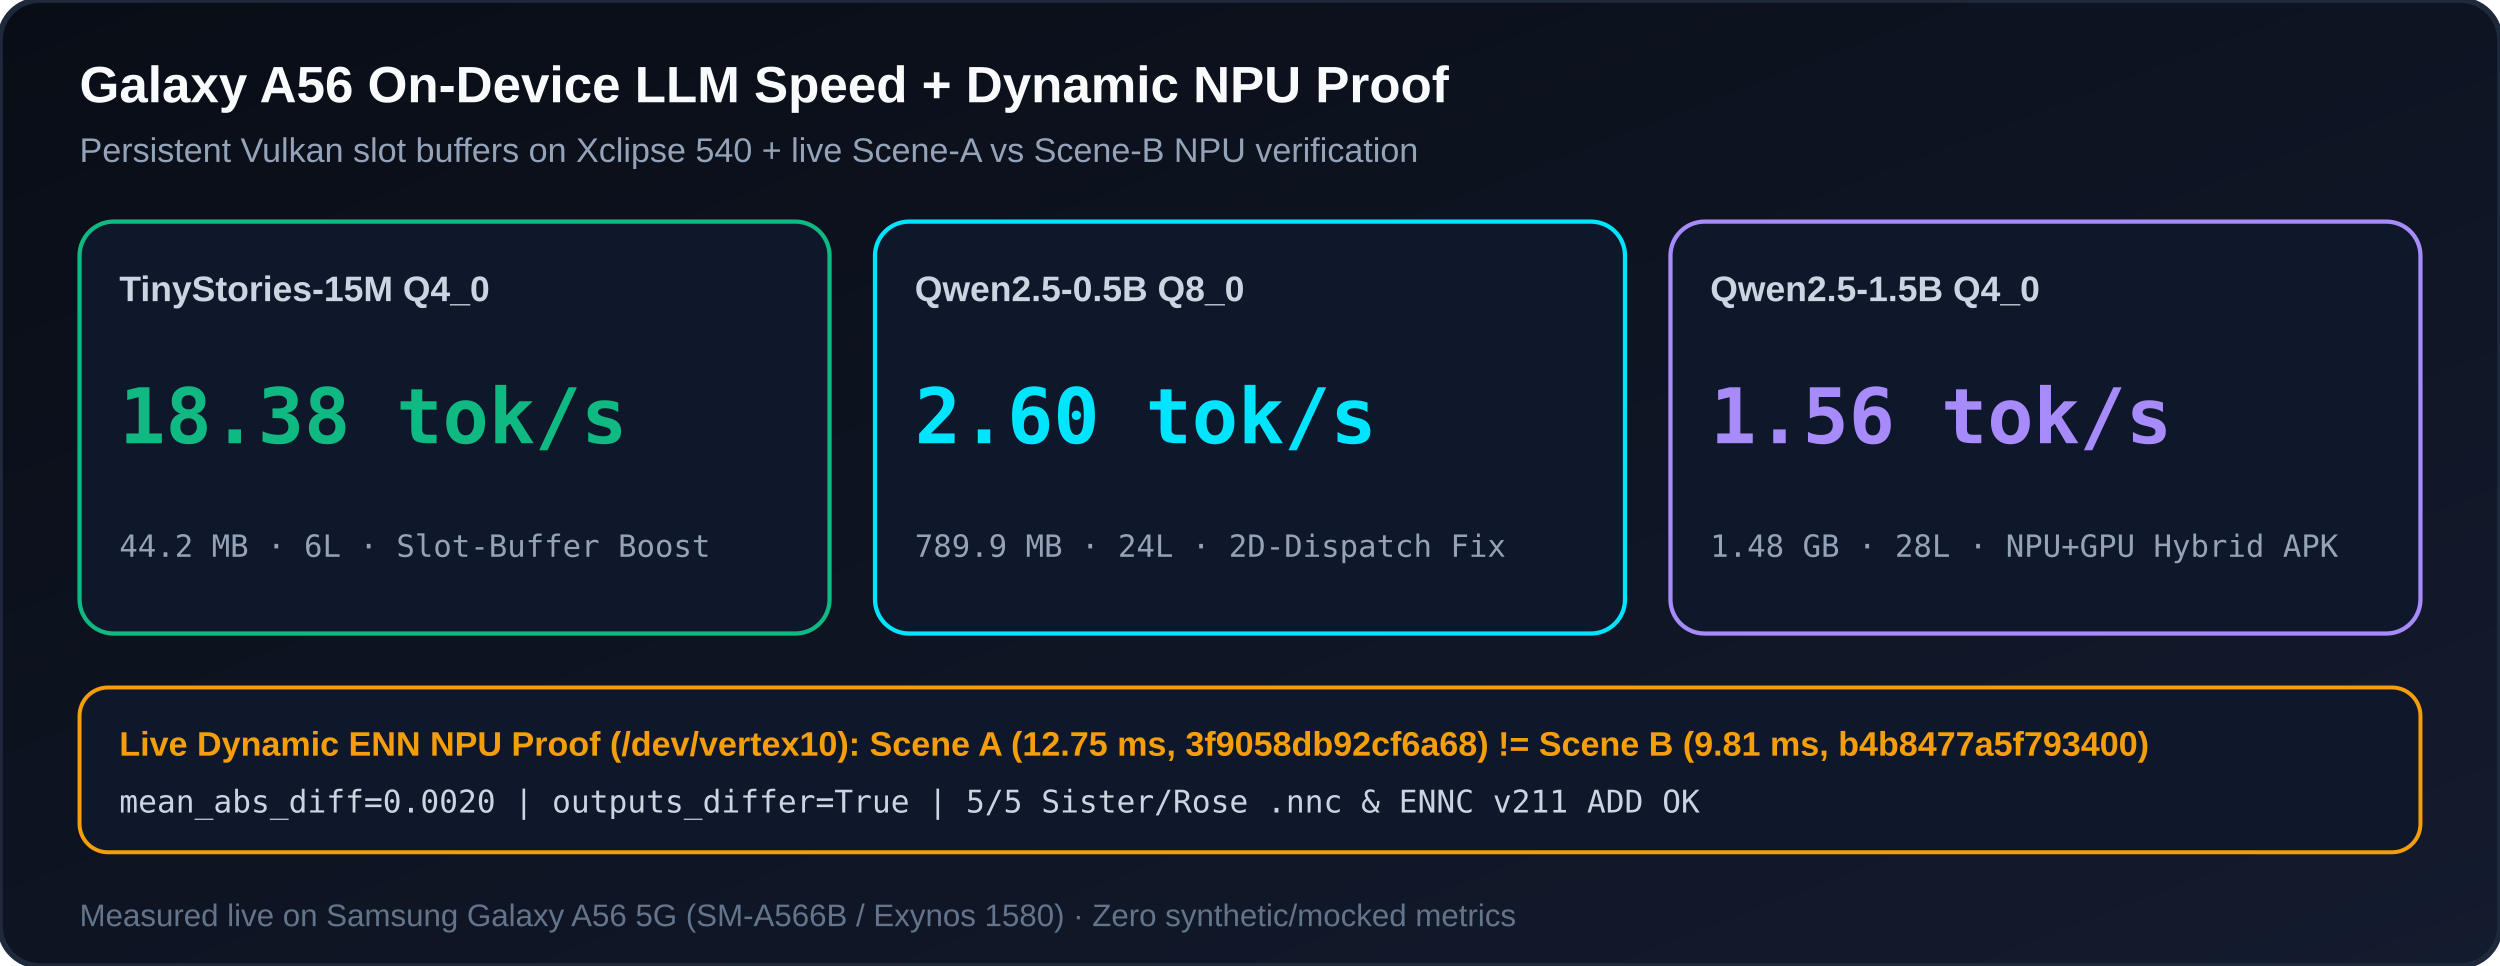
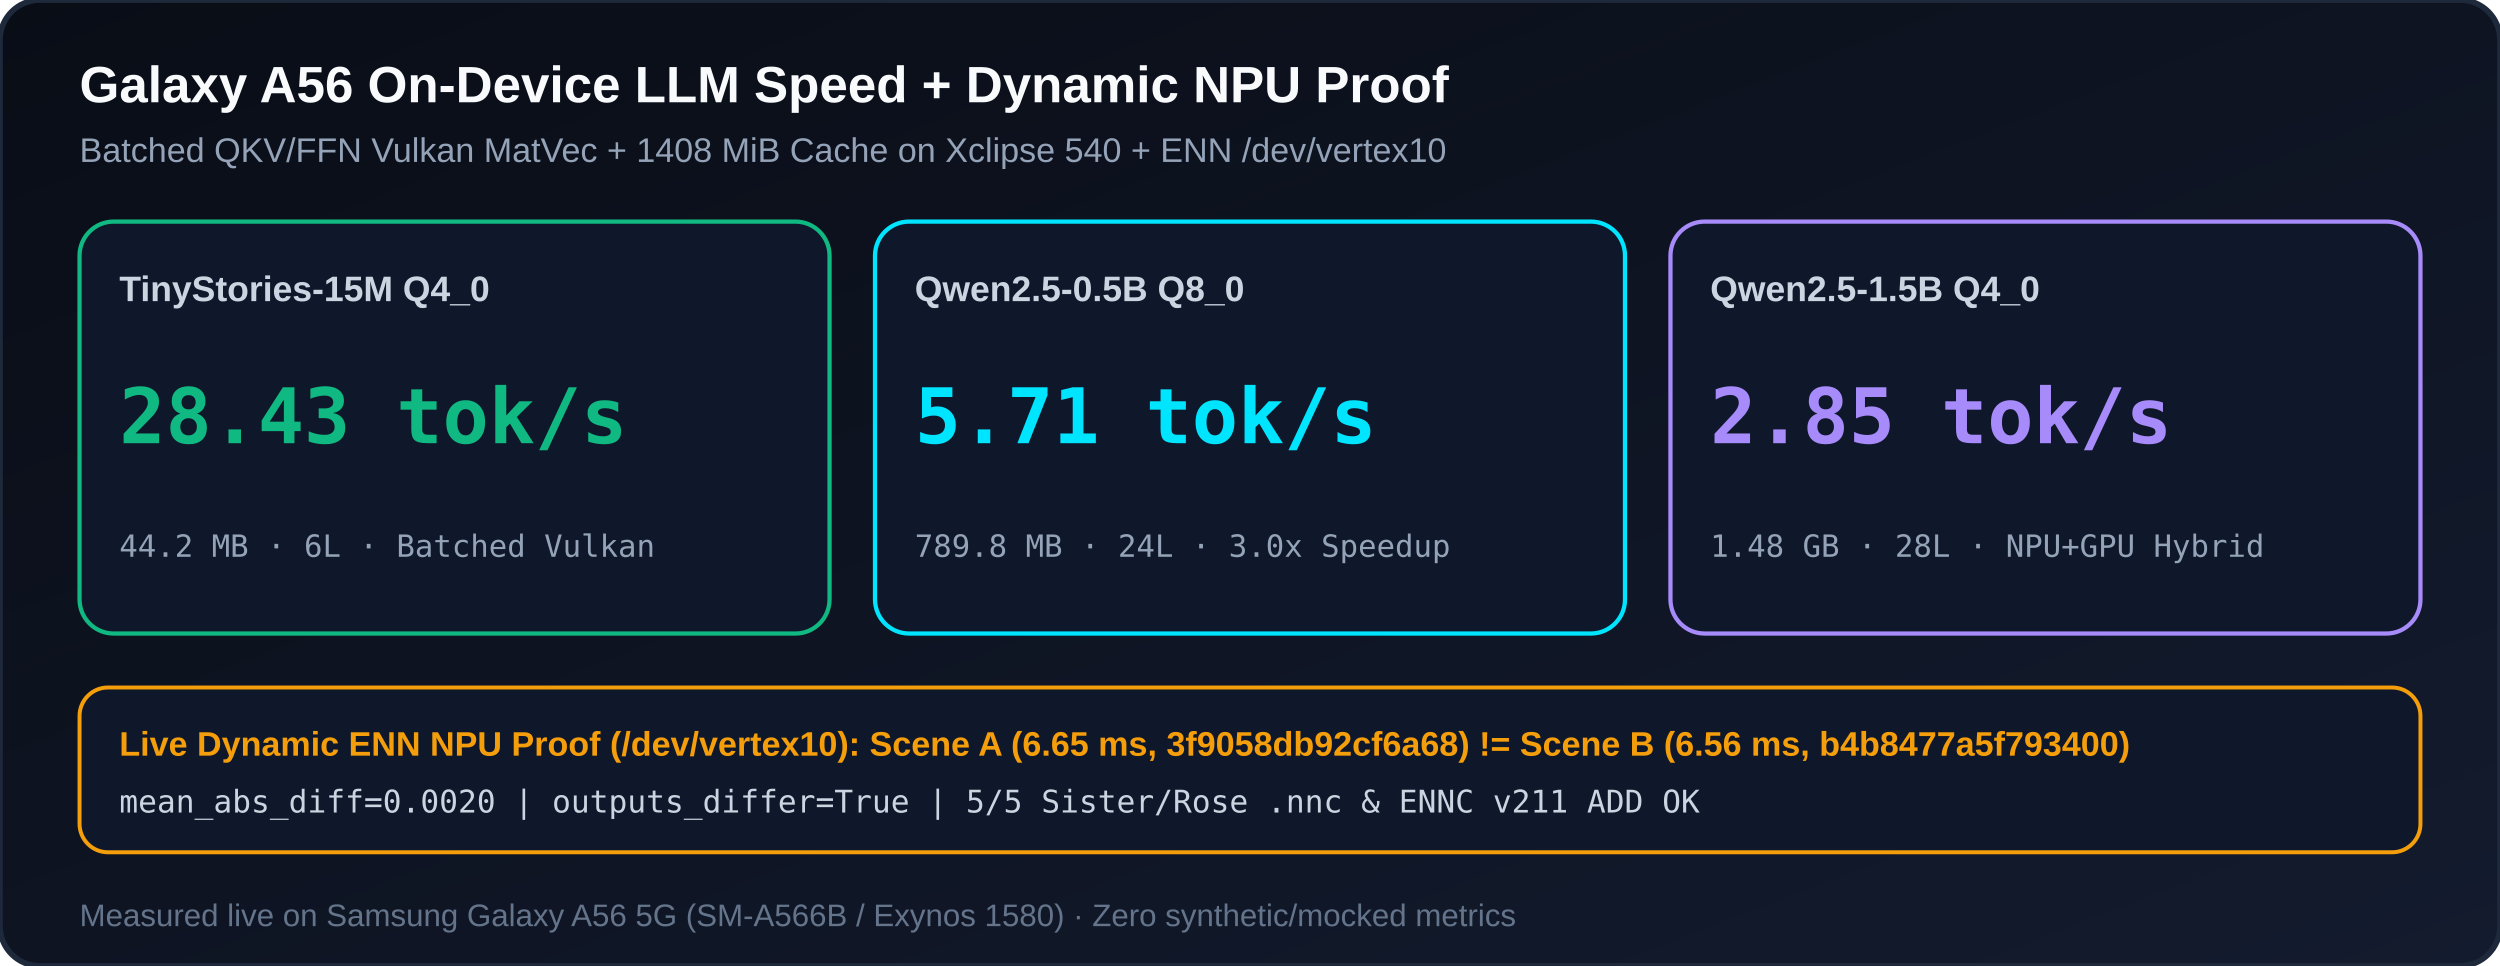
<svg xmlns="http://www.w3.org/2000/svg" width="880" height="340" viewBox="0 0 880 340">
  <defs>
    <linearGradient id="bgl" x1="0" y1="0" x2="1" y2="1">
      <stop offset="0%" stop-color="#090D16" />
      <stop offset="100%" stop-color="#131B2E" />
    </linearGradient>
  </defs>
  <rect width="880" height="340" rx="14" fill="url(#bgl)" stroke="#1E293B" stroke-width="2" />
  <text x="28" y="36" fill="#F8FAFC" font-family="Segoe UI, Arial, sans-serif" font-size="18" font-weight="bold">Galaxy A56 On-Device LLM Speed + Dynamic NPU Proof</text>
-   <text x="28" y="57" fill="#94A3B8" font-family="Segoe UI, Arial, sans-serif" font-size="12">Persistent Vulkan slot buffers on Xclipse 540 + live Scene-A vs Scene-B NPU verification</text>
+   <text x="28" y="57" fill="#94A3B8" font-family="Segoe UI, Arial, sans-serif" font-size="12">Batched QKV/FFN Vulkan MatVec + 1408 MiB Cache on Xclipse 540 + ENN /dev/vertex10</text>
  <rect x="28" y="78" width="264" height="145" rx="12" fill="#0F172A" stroke="#10B981" stroke-width="1.5" />
  <text x="42" y="106" fill="#CBD5E1" font-family="Segoe UI, Arial, sans-serif" font-size="12.5" font-weight="bold">TinyStories-15M Q4_0</text>
-   <text x="42" y="156" fill="#10B981" font-family="Consolas, monospace" font-size="27" font-weight="bold">18.38 tok/s</text>
-   <text x="42" y="196" fill="#94A3B8" font-family="Consolas, monospace" font-size="10.8">44.2 MB · 6L · Slot-Buffer Boost</text>
+   <text x="42" y="156" fill="#10B981" font-family="Consolas, monospace" font-size="27" font-weight="bold">28.43 tok/s</text>
+   <text x="42" y="196" fill="#94A3B8" font-family="Consolas, monospace" font-size="10.8">44.2 MB · 6L · Batched Vulkan</text>
  <rect x="308" y="78" width="264" height="145" rx="12" fill="#0F172A" stroke="#00E5FF" stroke-width="1.5" />
  <text x="322" y="106" fill="#CBD5E1" font-family="Segoe UI, Arial, sans-serif" font-size="12.5" font-weight="bold">Qwen2.5-0.5B Q8_0</text>
-   <text x="322" y="156" fill="#00E5FF" font-family="Consolas, monospace" font-size="27" font-weight="bold">2.60 tok/s</text>
-   <text x="322" y="196" fill="#94A3B8" font-family="Consolas, monospace" font-size="10.8">789.9 MB · 24L · 2D-Dispatch Fix</text>
+   <text x="322" y="156" fill="#00E5FF" font-family="Consolas, monospace" font-size="27" font-weight="bold">5.71 tok/s</text>
+   <text x="322" y="196" fill="#94A3B8" font-family="Consolas, monospace" font-size="10.8">789.8 MB · 24L · 3.0x Speedup</text>
  <rect x="588" y="78" width="264" height="145" rx="12" fill="#0F172A" stroke="#A78BFA" stroke-width="1.5" />
  <text x="602" y="106" fill="#CBD5E1" font-family="Segoe UI, Arial, sans-serif" font-size="12.5" font-weight="bold">Qwen2.5-1.5B Q4_0</text>
-   <text x="602" y="156" fill="#A78BFA" font-family="Consolas, monospace" font-size="27" font-weight="bold">1.56 tok/s</text>
-   <text x="602" y="196" fill="#94A3B8" font-family="Consolas, monospace" font-size="10.8">1.48 GB · 28L · NPU+GPU Hybrid APK</text>
+   <text x="602" y="156" fill="#A78BFA" font-family="Consolas, monospace" font-size="27" font-weight="bold">2.85 tok/s</text>
+   <text x="602" y="196" fill="#94A3B8" font-family="Consolas, monospace" font-size="10.8">1.48 GB · 28L · NPU+GPU Hybrid</text>
  <rect x="28" y="242" width="824" height="58" rx="10" fill="#0F172A" stroke="#F59E0B" stroke-width="1.4" />
-   <text x="42" y="266" fill="#F59E0B" font-family="Segoe UI, Arial, sans-serif" font-size="12" font-weight="bold">Live Dynamic ENN NPU Proof (/dev/vertex10): Scene A (12.75 ms, 3f9058db92cf6a68) != Scene B (9.81 ms, b4b8477a5f793400)</text>
+   <text x="42" y="266" fill="#F59E0B" font-family="Segoe UI, Arial, sans-serif" font-size="12" font-weight="bold">Live Dynamic ENN NPU Proof (/dev/vertex10): Scene A (6.65 ms, 3f9058db92cf6a68) != Scene B (6.56 ms, b4b8477a5f793400)</text>
  <text x="42" y="286" fill="#CBD5E1" font-family="Consolas, monospace" font-size="11">mean_abs_diff=0.0020 | outputs_differ=True | 5/5 Sister/Rose .nnc &amp; ENNC v211 ADD OK</text>
  <text x="28" y="326" fill="#64748B" font-family="Segoe UI, Arial, sans-serif" font-size="11">Measured live on Samsung Galaxy A56 5G (SM-A566B / Exynos 1580) · Zero synthetic/mocked metrics</text>
</svg>
